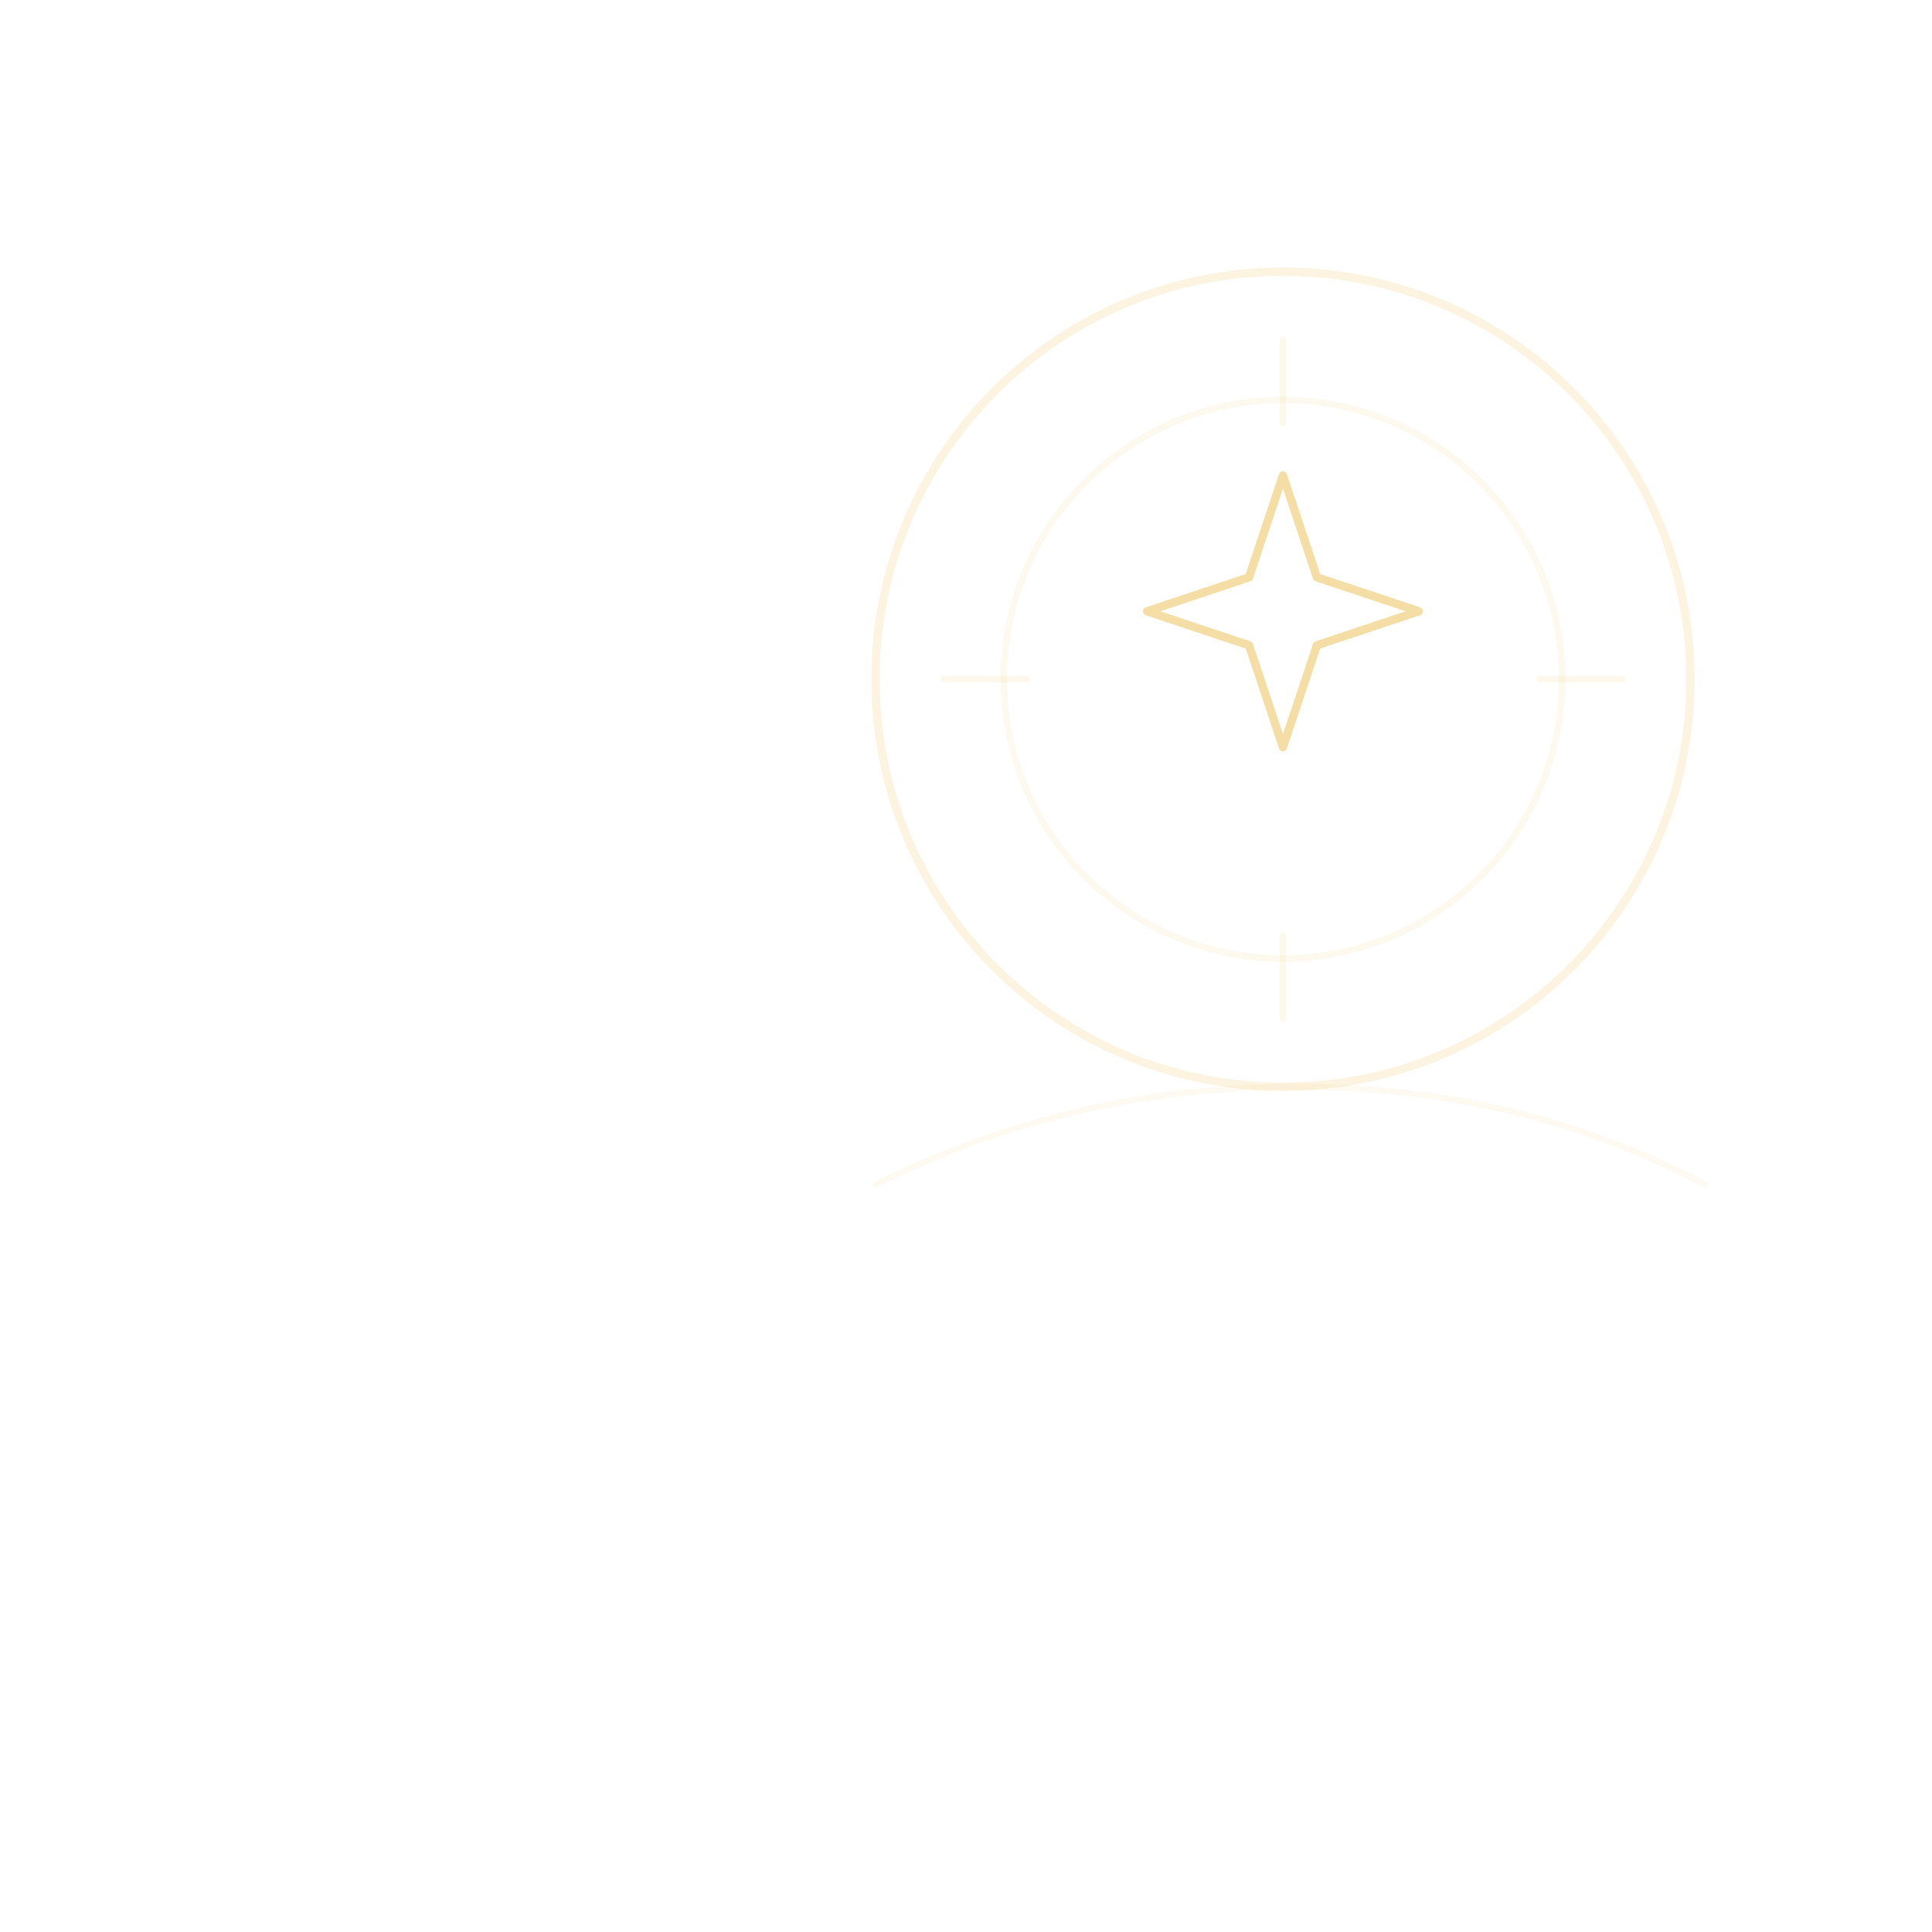
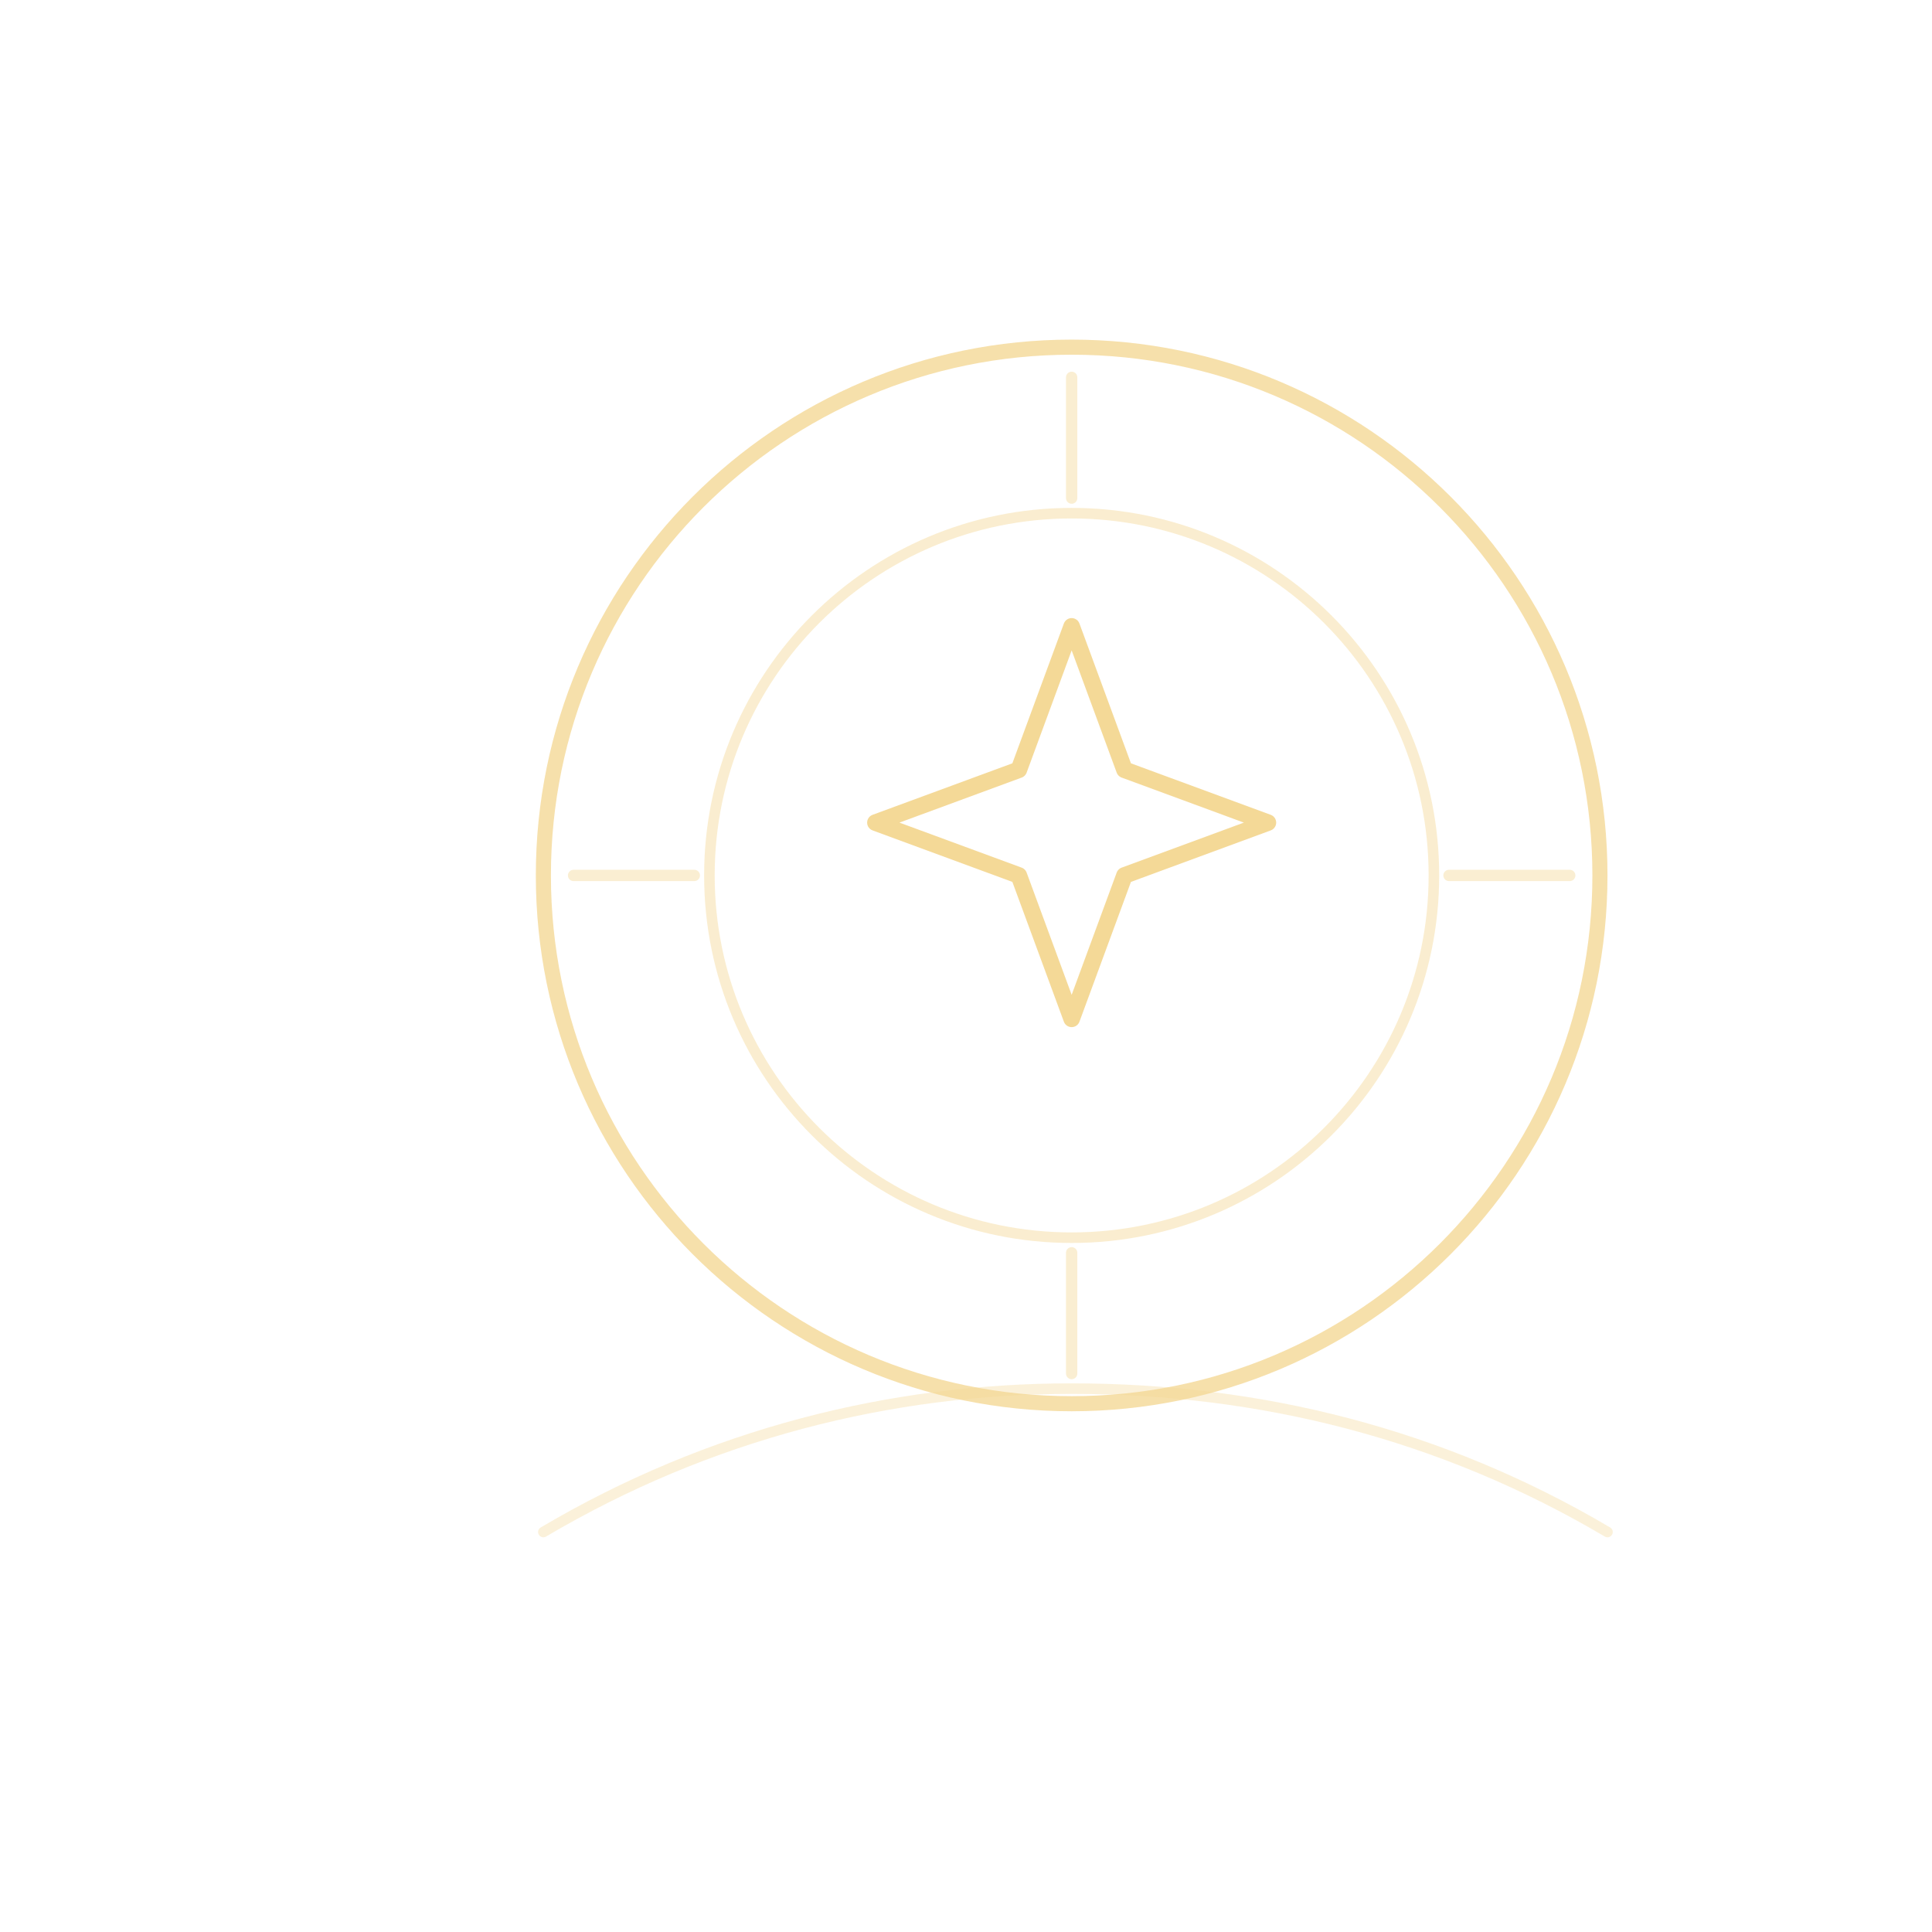
- <svg xmlns="http://www.w3.org/2000/svg" viewBox="0 0 512 512" fill="none">
-   <g stroke="#F3D791" stroke-linecap="round" stroke-linejoin="round">
-     <circle cx="340" cy="180" r="108" opacity=".28" stroke-width="2.2" />
-     <circle cx="340" cy="180" r="74" opacity=".16" stroke-width="1.7" />
-     <path d="M340 90v22M340 248v22M250 180h22M408 180h22" opacity=".18" stroke-width="1.7" />
-     <path d="M340 126l9 27 27 9-27 9-9 27-9-27-27-9 27-9 9-27Z" opacity=".82" stroke-width="2.2" />
-     <path d="M232 314c36-18 73-26 111-26 39 0 75 8 109 26" opacity=".12" stroke-width="1.6" />
+ <svg xmlns="http://www.w3.org/2000/svg" viewBox="0 0 256 256" fill="none">
+   <g stroke="#F4D793" stroke-linecap="round" stroke-linejoin="round">
+     <circle cx="142" cy="116" r="70" stroke-width="2" opacity=".78" />
+     <circle cx="142" cy="116" r="48" stroke-width="1.4" opacity=".44" />
+     <path d="M142 50v16M142 166v16M76 116h16M192 116h16" stroke-width="1.5" opacity=".42" />
+     <path d="M142 83l7 19 19 7-19 7-7 19-7-19-19-7 19-7 7-19Z" stroke-width="2.2" opacity=".96" />
+     <path d="M72 203c22-13 46-19 70-19 25 0 49 6 71 19" stroke-width="1.4" opacity=".34" />
  </g>
</svg>
